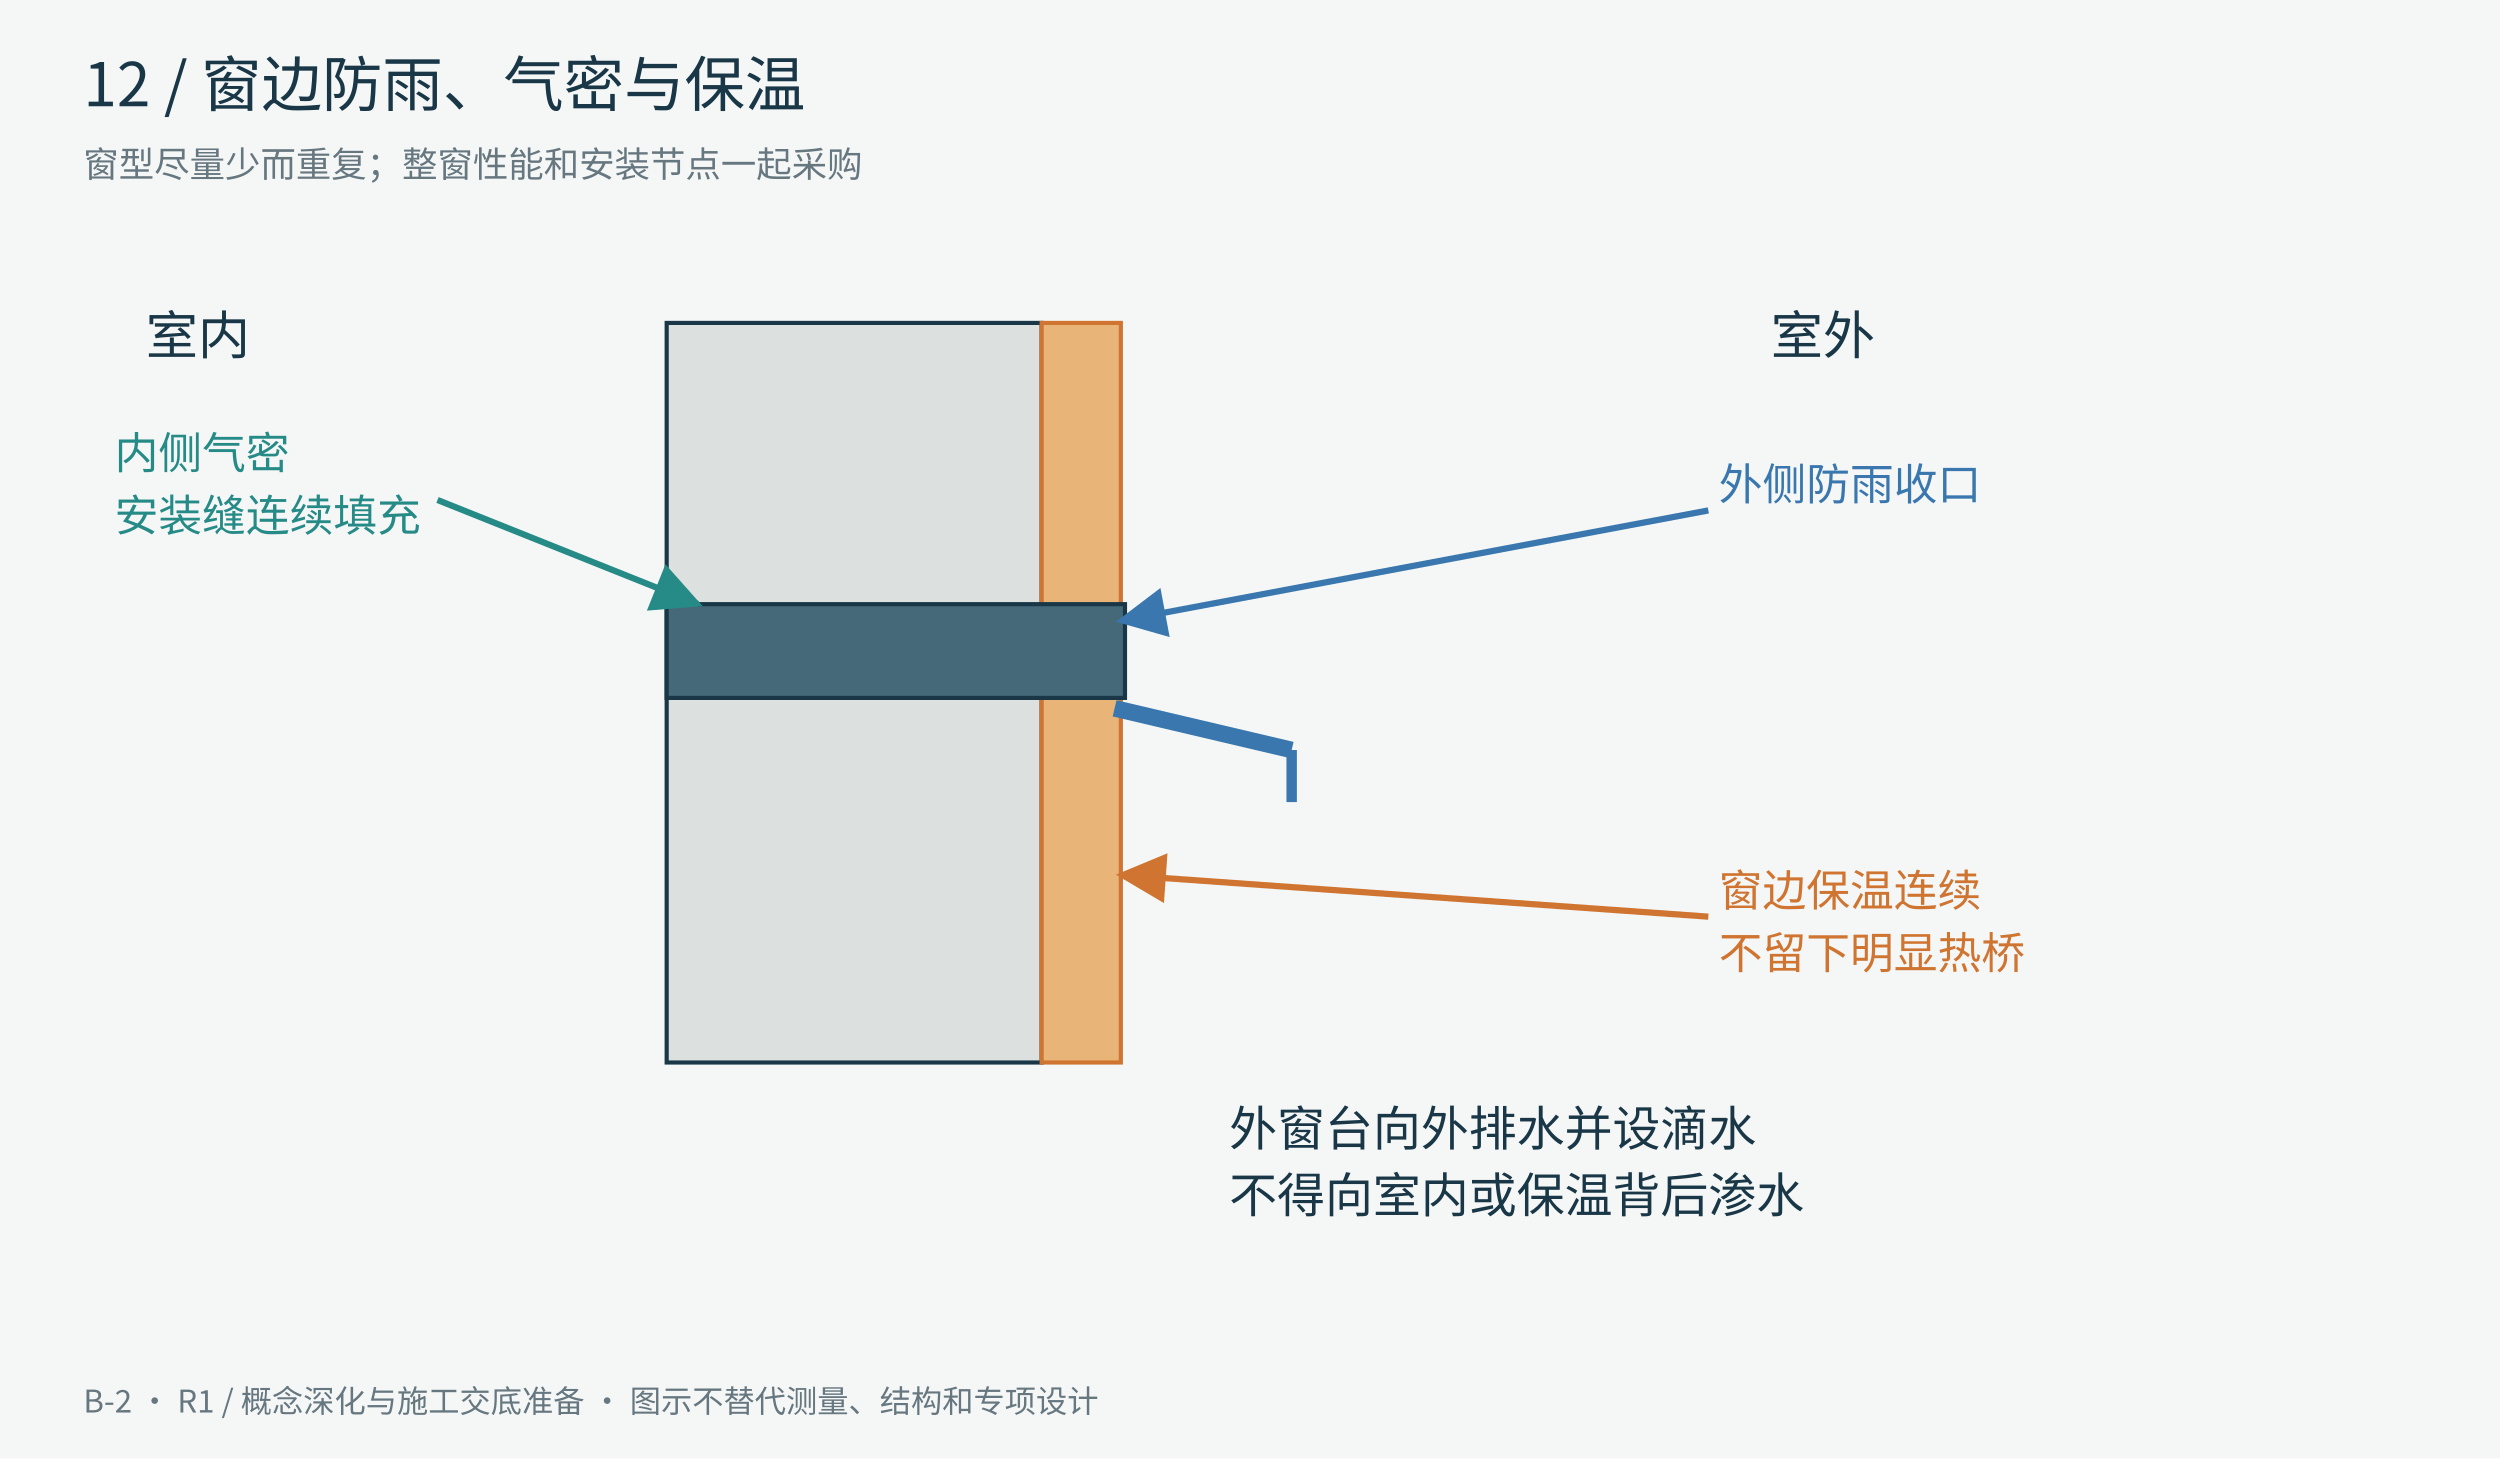
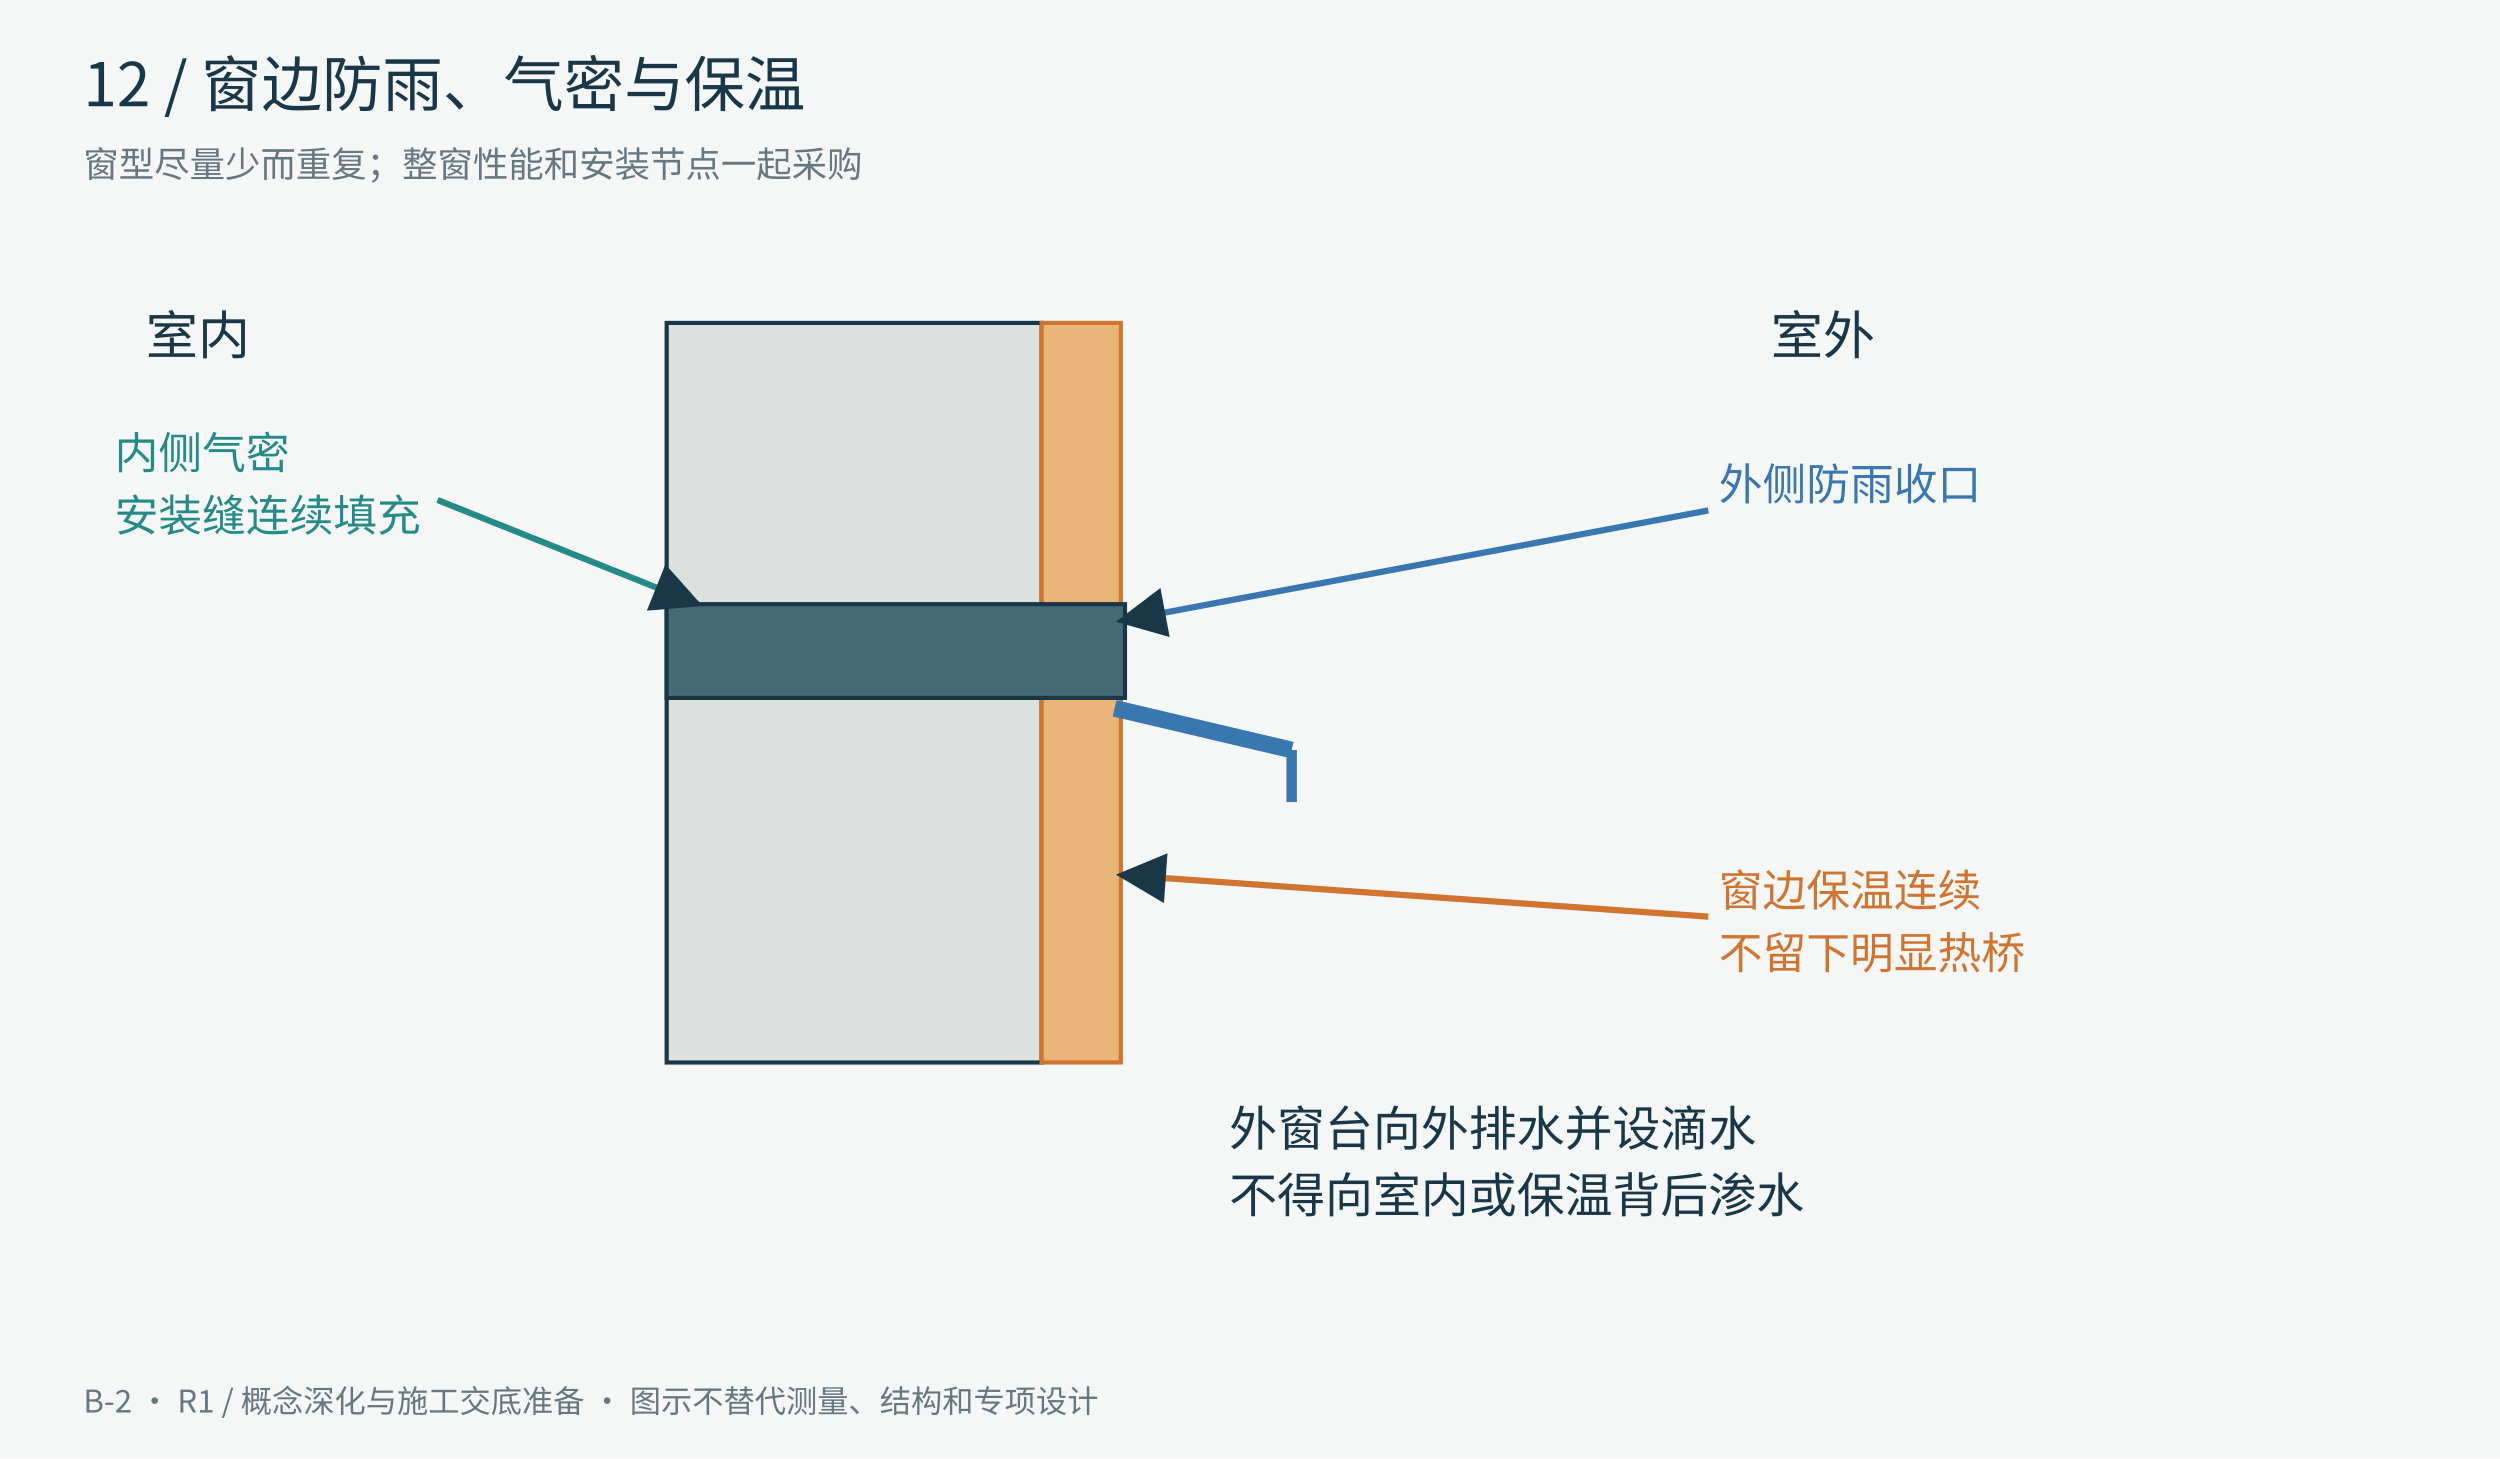
<svg xmlns="http://www.w3.org/2000/svg" width="1200" height="700" viewBox="0 0 1200 700">
  <defs>
    <marker id="arrow" viewBox="0 0 10 10" refX="9" refY="5" markerWidth="8" markerHeight="8" orient="auto-start-reverse">
-       <path d="M0 0L10 5L0 10Z" fill="context-stroke" />
+       <path d="M0 0L10 5L0 10Z" fill="#193747" />
    </marker>
  </defs>
  <rect width="1200" height="700" fill="#f5f7f7" />
  <style>text{font-family:"Noto Sans CJK SC","Microsoft YaHei",sans-serif;fill:#193747} .small{font-size:17px}</style>
  <text x="40" y="51" font-size="29" style="fill:#193747">12 / 窗边防雨、气密与保温</text>
  <text x="40" y="85" font-size="17" style="fill:#667780">窗型尽量少而重复；整窗性能和安装节点一起采购</text>
  <rect x="320" y="155" width="180" height="355" rx="0" fill="#dce1df" stroke="#193747" stroke-width="2" />
  <rect x="500" y="155" width="38" height="355" rx="0" fill="#e9b477" stroke="#cf7531" stroke-width="2" />
  <rect x="320" y="290" width="220" height="45" rx="0" fill="#466979" stroke="#193747" stroke-width="2" />
  <path d="M535 340L620 360" fill="none" stroke="#3977ae" stroke-width="8" />
  <path d="M620 360L620 385" fill="none" stroke="#3977ae" stroke-width="5" />
  <text x="70" y="170" font-size="25" style="fill:#193747">室内</text>
  <text x="850" y="170" font-size="25" style="fill:#193747">室外</text>
  <path d="M210 240L335 290" fill="none" stroke="#268b87" stroke-width="3" marker-end="url(#arrow)" />
  <text x="55" y="225" font-size="21" style="fill:#268b87">内侧气密</text>
  <text x="55" y="255" font-size="21" style="fill:#268b87">安装缝连续填充</text>
  <path d="M820 245L538 298" fill="none" stroke="#3977ae" stroke-width="3" marker-end="url(#arrow)" />
  <text x="825" y="240" font-size="21" style="fill:#3977ae">外侧防雨收口</text>
  <path d="M820 440L538 420" fill="none" stroke="#cf7531" stroke-width="3" marker-end="url(#arrow)" />
  <text x="825" y="435" font-size="21" style="fill:#cf7531">窗边保温连续</text>
  <text x="825" y="465" font-size="21" style="fill:#cf7531">不留下明显热桥</text>
  <text x="590" y="550" font-size="23" style="fill:#193747">外窗台向外排水并设滴水</text>
  <text x="590" y="582" font-size="23" style="fill:#193747">不得向室内或保温背后渗水</text>
  <text x="40" y="678" font-size="15" style="fill:#667780">B-2 · R1 / 概念深化与施工交底准备 · 图示不替代测量、结构和专项设计</text>
</svg>
